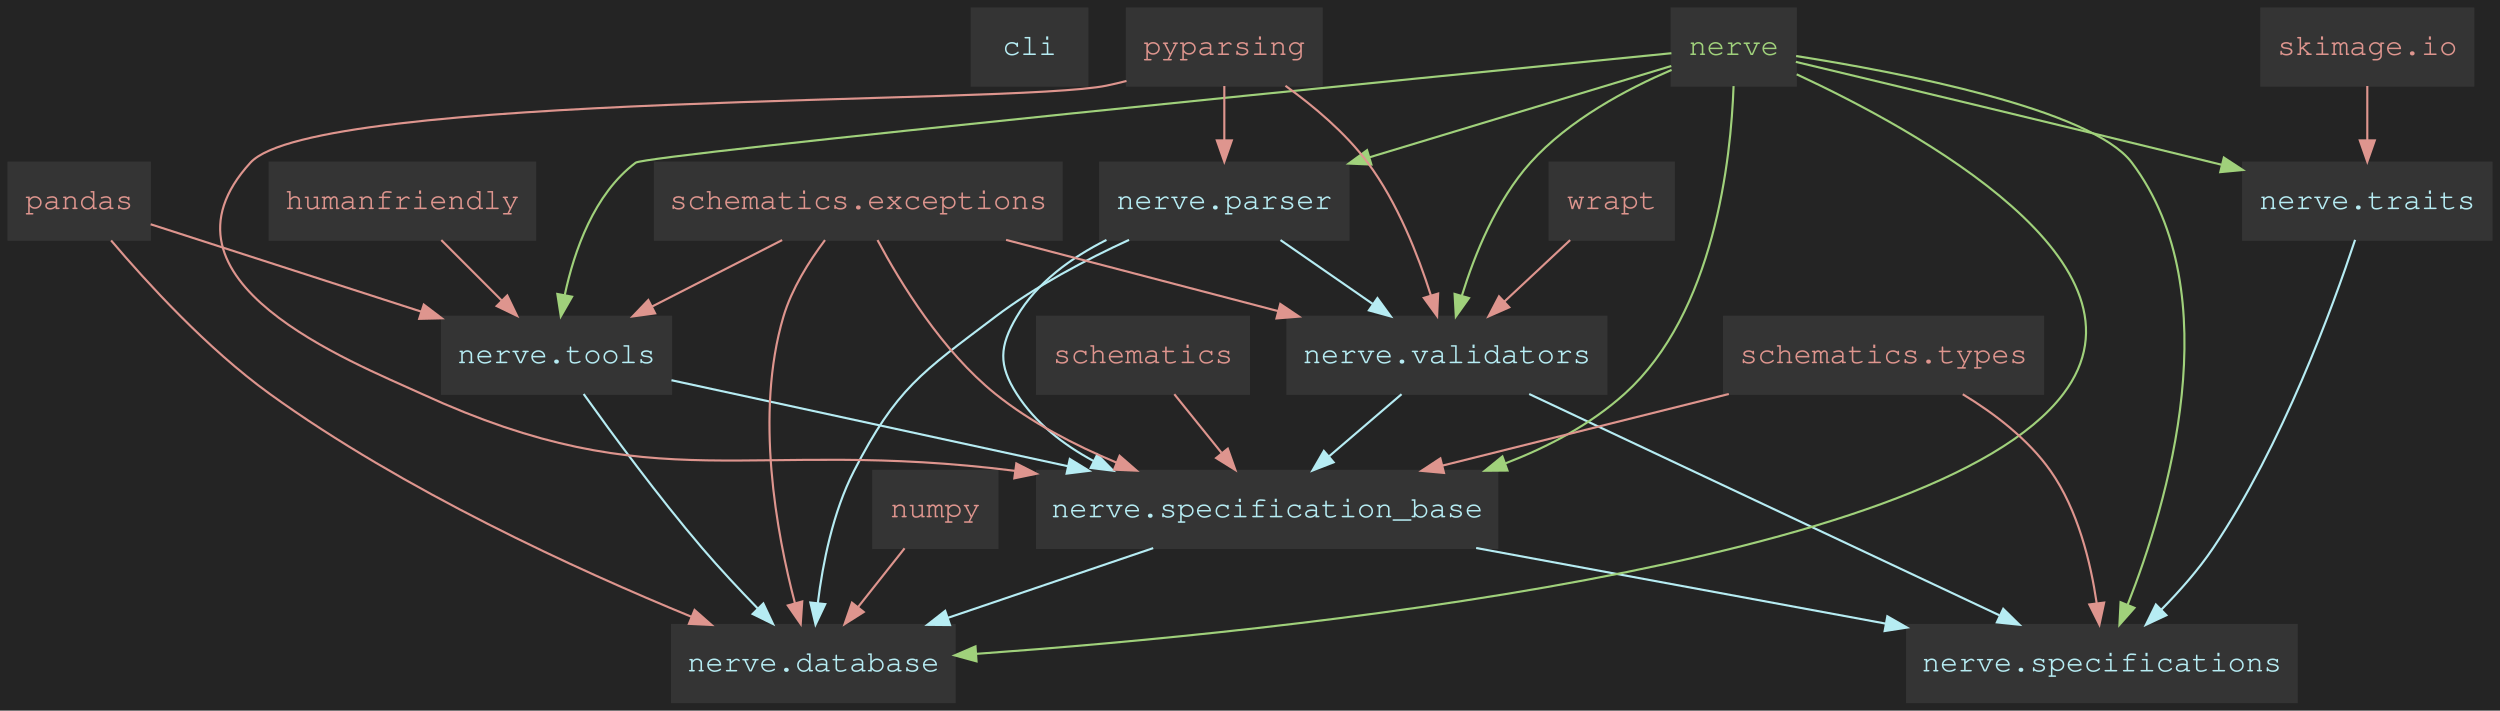
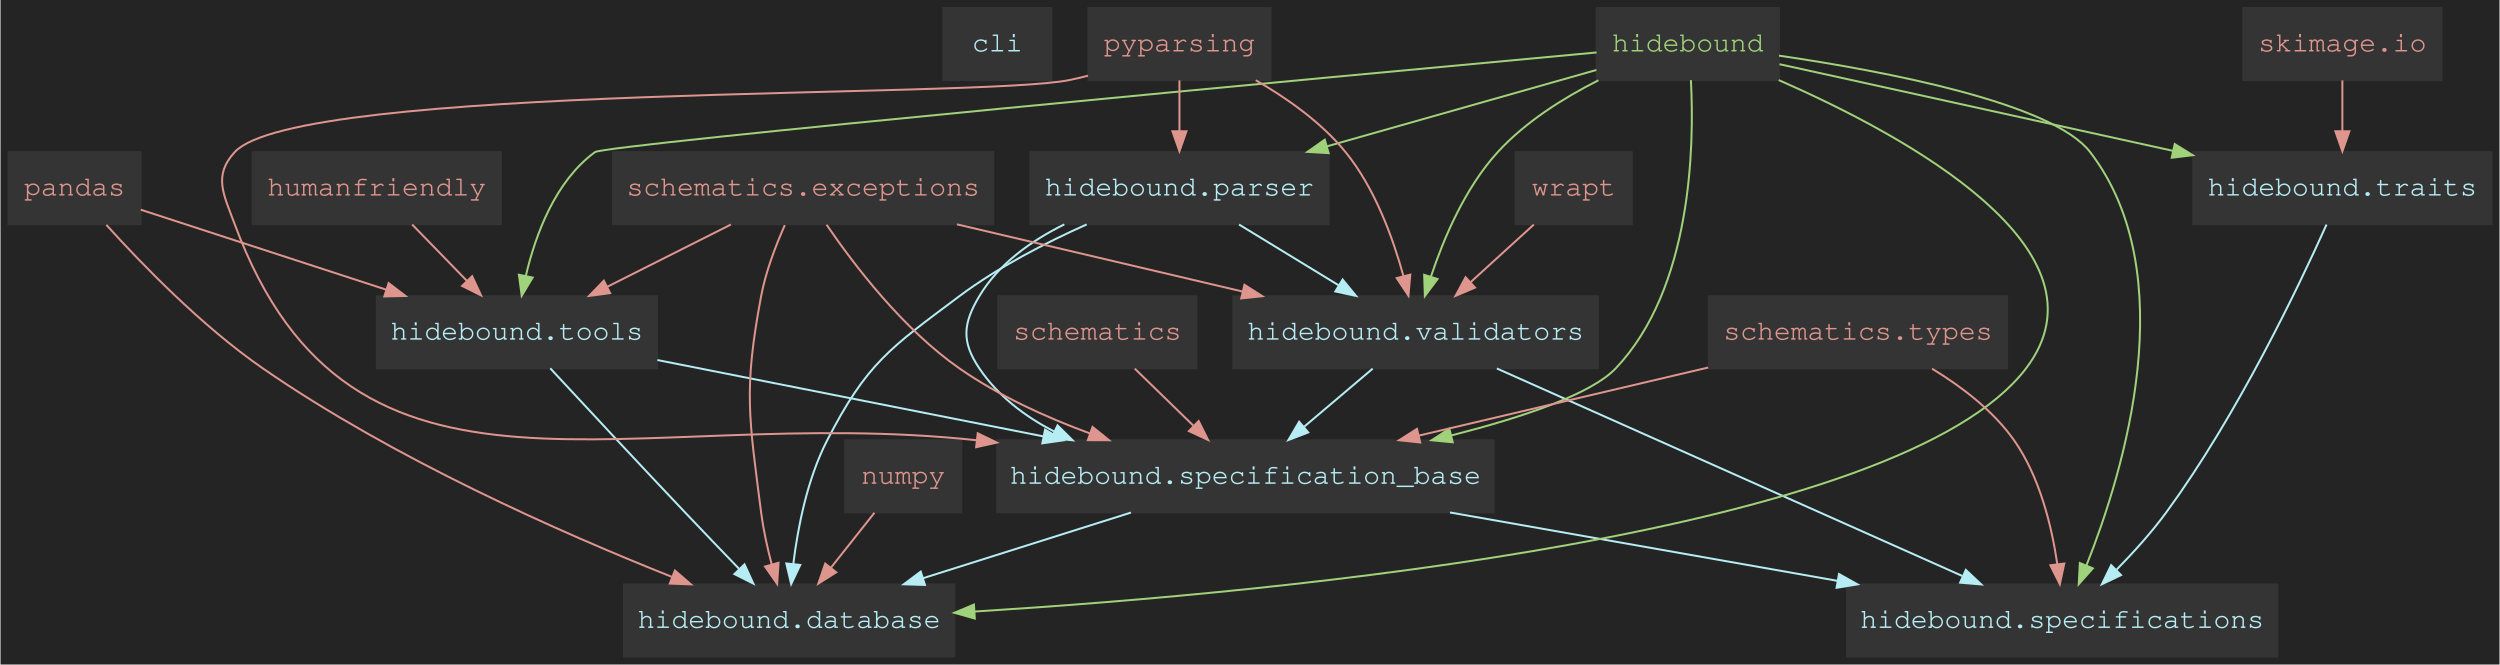
- <svg xmlns="http://www.w3.org/2000/svg" width="1168pt" height="332pt" viewBox="0.00 0.00 1168.00 332.00">
+ <svg xmlns="http://www.w3.org/2000/svg" width="1249pt" height="332pt" viewBox="0.00 0.00 1248.50 332.00">
  <g id="graph0" class="graph" transform="scale(1 1) rotate(0) translate(4 328)">
-     <polygon fill="#242424" stroke="transparent" points="-4,4 -4,-328 1164,-328 1164,4 -4,4" />
+     <polygon fill="#242424" stroke="transparent" points="-4,4 -4,-328 1244.5,-328 1244.5,4 -4,4" />
    <g id="node1" class="node">
-       <polygon fill="#343434" stroke="#343434" points="504,-324 450,-324 450,-288 504,-288 504,-324" />
-       <text text-anchor="middle" x="477" y="-302.3" font-family="Courier,monospace" font-size="14.00" fill="#b6ecf3">cli</text>
+       <polygon fill="#343434" stroke="#343434" points="521,-324 467,-324 467,-288 521,-288 521,-324" />
+       <text text-anchor="middle" x="494" y="-302.3" font-family="Courier,monospace" font-size="14.00" fill="#b6ecf3">cli</text>
    </g>
    <g id="node2" class="node">
-       <polygon fill="#343434" stroke="#343434" points="442,-36 310,-36 310,0 442,0 442,-36" />
-       <text text-anchor="middle" x="376" y="-14.3" font-family="Courier,monospace" font-size="14.00" fill="#b6ecf3">nerve.database</text>
+       <polygon fill="#343434" stroke="#343434" points="472.5,-36 307.5,-36 307.5,0 472.5,0 472.5,-36" />
+       <text text-anchor="middle" x="390" y="-14.3" font-family="Courier,monospace" font-size="14.00" fill="#b6ecf3">hidebound.database</text>
    </g>
    <g id="node3" class="node">
-       <polygon fill="#343434" stroke="#343434" points="626,-252 510,-252 510,-216 626,-216 626,-252" />
-       <text text-anchor="middle" x="568" y="-230.3" font-family="Courier,monospace" font-size="14.00" fill="#b6ecf3">nerve.parser</text>
+       <polygon fill="#343434" stroke="#343434" points="659.5,-252 510.5,-252 510.5,-216 659.5,-216 659.5,-252" />
+       <text text-anchor="middle" x="585" y="-230.3" font-family="Courier,monospace" font-size="14.00" fill="#b6ecf3">hidebound.parser</text>
    </g>
    <g id="edge1" class="edge">
-       <path fill="none" stroke="#b6ecf3" d="M523.476,-215.927C503.402,-206.702 479.994,-194.383 461,-180 426.392,-153.794 414.853,-146.604 395,-108 385.11,-88.768 380.366,-64.698 378.092,-46.291" />
-       <polygon fill="#b6ecf3" stroke="#b6ecf3" points="381.555,-45.761 377.018,-36.186 374.595,-46.5 381.555,-45.761" />
+       <path fill="none" stroke="#b6ecf3" d="M538.663,-215.883C518.142,-206.724 494.33,-194.47 475,-180 440.248,-153.985 428.853,-146.604 409,-108 399.11,-88.768 394.366,-64.698 392.092,-46.291" />
+       <polygon fill="#b6ecf3" stroke="#b6ecf3" points="395.555,-45.761 391.018,-36.186 388.595,-46.5 395.555,-45.761" />
    </g>
    <g id="node4" class="node">
-       <polygon fill="#343434" stroke="#343434" points="695.5,-108 480.5,-108 480.5,-72 695.5,-72 695.5,-108" />
-       <text text-anchor="middle" x="588" y="-86.3" font-family="Courier,monospace" font-size="14.00" fill="#b6ecf3">nerve.specification_base</text>
+       <polygon fill="#343434" stroke="#343434" points="742,-108 494,-108 494,-72 742,-72 742,-108" />
+       <text text-anchor="middle" x="618" y="-86.3" font-family="Courier,monospace" font-size="14.00" fill="#b6ecf3">hidebound.specification_base</text>
    </g>
    <g id="edge2" class="edge">
-       <path fill="none" stroke="#b6ecf3" d="M512.934,-215.907C496.528,-207.653 480.425,-196.034 471,-180 462.892,-166.207 462.377,-157.477 471,-144 479.687,-130.423 492.751,-120.211 507.041,-112.546" />
-       <polygon fill="#b6ecf3" stroke="#b6ecf3" points="508.647,-115.656 516.068,-108.094 505.552,-109.378 508.647,-115.656" />
+       <path fill="none" stroke="#b6ecf3" d="M527.486,-215.891C510.849,-207.685 494.602,-196.098 485,-180 476.804,-166.259 476.064,-157.272 485,-144 494.221,-130.305 507.576,-120.081 522.309,-112.45" />
+       <polygon fill="#b6ecf3" stroke="#b6ecf3" points="524.101,-115.474 531.635,-108.025 521.1,-109.149 524.101,-115.474" />
    </g>
    <g id="node8" class="node">
-       <polygon fill="#343434" stroke="#343434" points="746.5,-180 597.5,-180 597.5,-144 746.5,-144 746.5,-180" />
-       <text text-anchor="middle" x="672" y="-158.3" font-family="Courier,monospace" font-size="14.00" fill="#b6ecf3">nerve.validators</text>
+       <polygon fill="#343434" stroke="#343434" points="794,-180 612,-180 612,-144 794,-144 794,-180" />
+       <text text-anchor="middle" x="703" y="-158.3" font-family="Courier,monospace" font-size="14.00" fill="#b6ecf3">hidebound.validators</text>
    </g>
    <g id="edge3" class="edge">
-       <path fill="none" stroke="#b6ecf3" d="M594.244,-215.831C607.299,-206.793 623.254,-195.748 637.305,-186.02" />
-       <polygon fill="#b6ecf3" stroke="#b6ecf3" points="639.535,-188.733 645.765,-180.163 635.551,-182.977 639.535,-188.733" />
+       <path fill="none" stroke="#b6ecf3" d="M614.776,-215.831C629.869,-206.622 648.376,-195.33 664.534,-185.471" />
+       <polygon fill="#b6ecf3" stroke="#b6ecf3" points="666.52,-188.359 673.233,-180.163 662.874,-182.384 666.52,-188.359" />
    </g>
    <g id="edge4" class="edge">
-       <path fill="none" stroke="#b6ecf3" d="M534.777,-71.924C505.669,-62.039 469.433,-49.732 438.931,-39.373" />
-       <polygon fill="#b6ecf3" stroke="#b6ecf3" points="439.839,-35.985 429.245,-36.083 437.588,-42.613 439.839,-35.985" />
+       <path fill="none" stroke="#b6ecf3" d="M560.76,-71.924C529.185,-61.953 489.81,-49.519 456.829,-39.104" />
+       <polygon fill="#b6ecf3" stroke="#b6ecf3" points="457.853,-35.757 447.263,-36.083 455.745,-42.432 457.853,-35.757" />
    </g>
    <g id="node5" class="node">
-       <polygon fill="#343434" stroke="#343434" points="1069,-36 887,-36 887,0 1069,0 1069,-36" />
-       <text text-anchor="middle" x="978" y="-14.3" font-family="Courier,monospace" font-size="14.00" fill="#b6ecf3">nerve.specifications</text>
+       <polygon fill="#343434" stroke="#343434" points="1133.5,-36 918.5,-36 918.5,0 1133.5,0 1133.5,-36" />
+       <text text-anchor="middle" x="1026" y="-14.3" font-family="Courier,monospace" font-size="14.00" fill="#b6ecf3">hidebound.specifications</text>
    </g>
    <g id="edge5" class="edge">
-       <path fill="none" stroke="#b6ecf3" d="M685.659,-71.971C743.993,-61.201 817.958,-47.546 876.893,-36.666" />
-       <polygon fill="#b6ecf3" stroke="#b6ecf3" points="877.766,-40.064 886.965,-34.807 876.495,-33.18 877.766,-40.064" />
+       <path fill="none" stroke="#b6ecf3" d="M720.166,-71.971C779.082,-61.574 853.24,-48.487 913.777,-37.804" />
+       <polygon fill="#b6ecf3" stroke="#b6ecf3" points="914.516,-41.228 923.755,-36.043 913.299,-34.334 914.516,-41.228" />
    </g>
    <g id="node6" class="node">
-       <polygon fill="#343434" stroke="#343434" points="309.5,-180 202.5,-180 202.5,-144 309.5,-144 309.5,-180" />
-       <text text-anchor="middle" x="256" y="-158.3" font-family="Courier,monospace" font-size="14.00" fill="#b6ecf3">nerve.tools</text>
+       <polygon fill="#343434" stroke="#343434" points="324,-180 184,-180 184,-144 324,-144 324,-180" />
+       <text text-anchor="middle" x="254" y="-158.3" font-family="Courier,monospace" font-size="14.00" fill="#b6ecf3">hidebound.tools</text>
    </g>
    <g id="edge6" class="edge">
-       <path fill="none" stroke="#b6ecf3" d="M268.684,-143.922C281.908,-125.392 303.525,-95.977 324,-72 332.106,-62.508 341.437,-52.549 349.937,-43.805" />
-       <polygon fill="#b6ecf3" stroke="#b6ecf3" points="352.627,-46.062 357.141,-36.477 347.635,-41.154 352.627,-46.062" />
+       <path fill="none" stroke="#b6ecf3" d="M270.652,-143.993C287.542,-125.769 314.472,-96.817 338,-72 346.815,-62.702 356.539,-52.571 365.17,-43.621" />
+       <polygon fill="#b6ecf3" stroke="#b6ecf3" points="367.69,-46.05 372.119,-36.426 362.654,-41.188 367.69,-46.05" />
    </g>
    <g id="edge7" class="edge">
-       <path fill="none" stroke="#b6ecf3" d="M309.711,-150.352C359.691,-139.513 435.237,-123.129 495.011,-110.166" />
-       <polygon fill="#b6ecf3" stroke="#b6ecf3" points="495.809,-113.575 504.84,-108.035 494.326,-106.734 495.809,-113.575" />
+       <path fill="none" stroke="#b6ecf3" d="M324.183,-148.118C378.88,-137.298 455.576,-122.128 516.893,-109.999" />
+       <polygon fill="#b6ecf3" stroke="#b6ecf3" points="517.853,-113.377 526.984,-108.003 516.495,-106.51 517.853,-113.377" />
    </g>
    <g id="node7" class="node">
-       <polygon fill="#343434" stroke="#343434" points="1160,-252 1044,-252 1044,-216 1160,-216 1160,-252" />
-       <text text-anchor="middle" x="1102" y="-230.3" font-family="Courier,monospace" font-size="14.00" fill="#b6ecf3">nerve.traits</text>
+       <polygon fill="#343434" stroke="#343434" points="1240.5,-252 1091.5,-252 1091.5,-216 1240.5,-216 1240.5,-252" />
+       <text text-anchor="middle" x="1166" y="-230.3" font-family="Courier,monospace" font-size="14.00" fill="#b6ecf3">hidebound.traits</text>
    </g>
    <g id="edge8" class="edge">
-       <path fill="none" stroke="#b6ecf3" d="M1096.297,-215.943C1085.993,-184.869 1062.306,-120.003 1030,-72 1023.143,-61.812 1014.276,-51.797 1005.813,-43.213" />
-       <polygon fill="#b6ecf3" stroke="#b6ecf3" points="1008.126,-40.58 998.54,-36.069 1003.221,-45.574 1008.126,-40.58" />
+       <path fill="none" stroke="#b6ecf3" d="M1158.086,-215.81C1144.182,-184.815 1113.457,-120.418 1078,-72 1070.685,-62.011 1061.625,-51.988 1053.128,-43.337" />
+       <polygon fill="#b6ecf3" stroke="#b6ecf3" points="1055.426,-40.686 1045.864,-36.123 1050.493,-45.653 1055.426,-40.686" />
    </g>
    <g id="edge9" class="edge">
-       <path fill="none" stroke="#b6ecf3" d="M650.803,-143.831C640.557,-135.048 628.1,-124.371 616.99,-114.849" />
-       <polygon fill="#b6ecf3" stroke="#b6ecf3" points="619.06,-112.013 609.19,-108.163 614.505,-117.328 619.06,-112.013" />
+       <path fill="none" stroke="#b6ecf3" d="M681.551,-143.831C671.182,-135.048 658.577,-124.371 647.335,-114.849" />
+       <polygon fill="#b6ecf3" stroke="#b6ecf3" points="649.335,-111.956 639.442,-108.163 644.811,-117.297 649.335,-111.956" />
    </g>
    <g id="edge10" class="edge">
-       <path fill="none" stroke="#b6ecf3" d="M710.445,-143.908C766.212,-117.665 869.486,-69.066 930.12,-40.532" />
-       <polygon fill="#b6ecf3" stroke="#b6ecf3" points="931.913,-43.556 939.471,-36.131 928.933,-37.222 931.913,-43.556" />
+       <path fill="none" stroke="#b6ecf3" d="M743.581,-143.908C802.647,-117.575 912.205,-68.732 976.116,-40.239" />
+       <polygon fill="#b6ecf3" stroke="#b6ecf3" points="977.877,-43.286 985.585,-36.018 975.026,-36.893 977.877,-43.286" />
    </g>
    <g id="node9" class="node">
-       <polygon fill="#343434" stroke="#343434" points="462,-108 404,-108 404,-72 462,-72 462,-108" />
-       <text text-anchor="middle" x="433" y="-86.3" font-family="Courier,monospace" font-size="14.00" fill="#de958e">numpy</text>
+       <polygon fill="#343434" stroke="#343434" points="476,-108 418,-108 418,-72 476,-72 476,-108" />
+       <text text-anchor="middle" x="447" y="-86.3" font-family="Courier,monospace" font-size="14.00" fill="#de958e">numpy</text>
    </g>
    <g id="edge11" class="edge">
-       <path fill="none" stroke="#de958e" d="M418.616,-71.831C412.051,-63.539 404.149,-53.557 396.942,-44.453" />
-       <polygon fill="#de958e" stroke="#de958e" points="399.528,-42.081 390.577,-36.413 394.04,-46.426 399.528,-42.081" />
+       <path fill="none" stroke="#de958e" d="M432.616,-71.831C426.051,-63.539 418.149,-53.557 410.942,-44.453" />
+       <polygon fill="#de958e" stroke="#de958e" points="413.528,-42.081 404.577,-36.413 408.04,-46.426 413.528,-42.081" />
    </g>
    <g id="node10" class="node">
      <polygon fill="#343434" stroke="#343434" points="246,-252 122,-252 122,-216 246,-216 246,-252" />
      <text text-anchor="middle" x="184" y="-230.3" font-family="Courier,monospace" font-size="14.00" fill="#de958e">humanfriendly</text>
    </g>
    <g id="edge12" class="edge">
-       <path fill="none" stroke="#de958e" d="M202.169,-215.831C210.715,-207.285 221.056,-196.944 230.38,-187.62" />
-       <polygon fill="#de958e" stroke="#de958e" points="232.99,-189.959 237.587,-180.413 228.041,-185.01 232.99,-189.959" />
+       <path fill="none" stroke="#de958e" d="M201.664,-215.831C209.973,-207.285 220.026,-196.944 229.092,-187.62" />
+       <polygon fill="#de958e" stroke="#de958e" points="231.637,-190.023 236.098,-180.413 226.618,-185.143 231.637,-190.023" />
    </g>
    <g id="node11" class="node">
-       <polygon fill="#343434" stroke="#343434" points="835,-324 777,-324 777,-288 835,-288 835,-324" />
-       <text text-anchor="middle" x="806" y="-302.3" font-family="Courier,monospace" font-size="14.00" fill="#a0d17b">nerve</text>
+       <polygon fill="#343434" stroke="#343434" points="884.5,-324 793.5,-324 793.5,-288 884.5,-288 884.5,-324" />
+       <text text-anchor="middle" x="839" y="-302.3" font-family="Courier,monospace" font-size="14.00" fill="#a0d17b">hidebound</text>
    </g>
    <g id="edge13" class="edge">
-       <path fill="none" stroke="#a0d17b" d="M835.408,-293.269C891.826,-267.071 1005.779,-204.495 960,-144 899.374,-63.886 596.073,-32.868 452.099,-22.518" />
-       <polygon fill="#a0d17b" stroke="#a0d17b" points="452.235,-19.019 442.014,-21.808 451.743,-26.002 452.235,-19.019" />
+       <path fill="none" stroke="#a0d17b" d="M884.404,-287.991C948.422,-259.954 1052.697,-202.94 1008,-144 945.563,-61.668 639.298,-32.249 482.655,-22.473" />
+       <polygon fill="#a0d17b" stroke="#a0d17b" points="482.753,-18.973 472.558,-21.857 482.326,-25.96 482.753,-18.973" />
    </g>
    <g id="edge14" class="edge">
-       <path fill="none" stroke="#a0d17b" d="M776.817,-297.171C741.936,-286.619 682.44,-268.62 635.857,-254.528" />
-       <polygon fill="#a0d17b" stroke="#a0d17b" points="636.711,-251.13 626.126,-251.584 634.684,-257.83 636.711,-251.13" />
+       <path fill="none" stroke="#a0d17b" d="M793.297,-293.045C755.851,-282.43 702.138,-267.205 658.636,-254.873" />
+       <polygon fill="#a0d17b" stroke="#a0d17b" points="659.528,-251.488 648.953,-252.128 657.619,-258.223 659.528,-251.488" />
    </g>
    <g id="edge15" class="edge">
-       <path fill="none" stroke="#a0d17b" d="M805.922,-287.787C804.73,-254.058 797.086,-181.865 755,-144 739.16,-129.749 719.514,-119.254 699.322,-111.527" />
-       <polygon fill="#a0d17b" stroke="#a0d17b" points="700.295,-108.157 689.701,-108.06 697.922,-114.743 700.295,-108.157" />
+       <path fill="none" stroke="#a0d17b" d="M840.529,-287.952C842.285,-254.816 840.983,-184.017 803,-144 790.736,-131.079 756.664,-119.564 721.049,-110.521" />
+       <polygon fill="#a0d17b" stroke="#a0d17b" points="721.527,-107.034 710.98,-108.037 719.85,-113.83 721.527,-107.034" />
    </g>
    <g id="edge16" class="edge">
-       <path fill="none" stroke="#a0d17b" d="M835.139,-301.825C882.576,-294.365 973.121,-277.14 992,-252 1038.088,-190.629 1008.676,-92.692 989.989,-45.367" />
-       <polygon fill="#a0d17b" stroke="#a0d17b" points="993.214,-44.005 986.196,-36.068 986.732,-46.649 993.214,-44.005" />
+       <path fill="none" stroke="#a0d17b" d="M884.545,-300.202C937.834,-292.374 1021.201,-276.516 1040,-252 1086.702,-191.095 1056.999,-92.937 1038.117,-45.464" />
+       <polygon fill="#a0d17b" stroke="#a0d17b" points="1041.322,-44.054 1034.283,-36.135 1034.847,-46.715 1041.322,-44.054" />
    </g>
    <g id="edge17" class="edge">
-       <path fill="none" stroke="#a0d17b" d="M776.888,-303.136C668.996,-292.496 297.9,-255.67 293,-252 273.54,-237.426 264.266,-210.795 259.876,-190.269" />
-       <polygon fill="#a0d17b" stroke="#a0d17b" points="263.27,-189.378 257.997,-180.188 256.389,-190.66 263.27,-189.378" />
+       <path fill="none" stroke="#a0d17b" d="M793.403,-301.796C663.093,-289.742 298.056,-255.688 293,-252 273.11,-237.491 263.247,-210.666 258.429,-190.062" />
+       <polygon fill="#a0d17b" stroke="#a0d17b" points="261.851,-189.324 256.396,-180.242 254.996,-190.744 261.851,-189.324" />
    </g>
    <g id="edge18" class="edge">
-       <path fill="none" stroke="#a0d17b" d="M835.015,-299.088C877.738,-288.891 960.072,-269.17 1030,-252 1031.267,-251.689 1032.546,-251.374 1033.835,-251.057" />
-       <polygon fill="#a0d17b" stroke="#a0d17b" points="1034.983,-254.379 1043.851,-248.582 1033.304,-247.583 1034.983,-254.379" />
+       <path fill="none" stroke="#a0d17b" d="M884.812,-295.913C935.617,-284.727 1018.672,-266.439 1081.374,-252.633" />
+       <polygon fill="#a0d17b" stroke="#a0d17b" points="1082.241,-256.026 1091.255,-250.458 1080.736,-249.19 1082.241,-256.026" />
    </g>
    <g id="edge19" class="edge">
-       <path fill="none" stroke="#a0d17b" d="M776.966,-295.339C756.255,-286.471 728.993,-272.049 711,-252 695.092,-234.274 684.925,-209.053 678.975,-189.818" />
-       <polygon fill="#a0d17b" stroke="#a0d17b" points="682.306,-188.739 676.166,-180.105 675.582,-190.684 682.306,-188.739" />
+       <path fill="none" stroke="#a0d17b" d="M794.321,-287.885C776.894,-279.094 757.826,-267.121 744,-252 727.795,-234.277 717.059,-209.056 710.653,-189.82" />
+       <polygon fill="#a0d17b" stroke="#a0d17b" points="713.94,-188.604 707.612,-180.106 707.26,-190.695 713.94,-188.604" />
    </g>
    <g id="node12" class="node">
      <polygon fill="#343434" stroke="#343434" points="66,-252 0,-252 0,-216 66,-216 66,-252" />
      <text text-anchor="middle" x="33" y="-230.3" font-family="Courier,monospace" font-size="14.00" fill="#de958e">pandas</text>
    </g>
    <g id="edge20" class="edge">
-       <path fill="none" stroke="#de958e" d="M47.904,-215.662C64.48,-196.107 92.79,-165.108 122,-144 184.48,-98.852 265.564,-61.791 319.113,-39.817" />
-       <polygon fill="#de958e" stroke="#de958e" points="320.503,-43.03 328.451,-36.024 317.869,-36.545 320.503,-43.03" />
+       <path fill="none" stroke="#de958e" d="M48.888,-215.652C66.521,-196.088 96.528,-165.081 127,-144 192.202,-98.892 276.046,-61.822 331.327,-39.835" />
+       <polygon fill="#de958e" stroke="#de958e" points="332.944,-42.961 340.966,-36.04 330.379,-36.447 332.944,-42.961" />
    </g>
    <g id="edge21" class="edge">
-       <path fill="none" stroke="#de958e" d="M66.385,-223.221C99.681,-212.471 151.652,-195.691 192.77,-182.415" />
-       <polygon fill="#de958e" stroke="#de958e" points="193.994,-185.698 202.435,-179.294 191.844,-179.036 193.994,-185.698" />
+       <path fill="none" stroke="#de958e" d="M66.086,-223.221C98.346,-212.711 148.297,-196.437 188.591,-183.31" />
+       <polygon fill="#de958e" stroke="#de958e" points="189.922,-186.557 198.346,-180.132 187.754,-179.901 189.922,-186.557" />
    </g>
    <g id="node13" class="node">
-       <polygon fill="#343434" stroke="#343434" points="579.5,-180 480.5,-180 480.5,-144 579.5,-144 579.5,-180" />
-       <text text-anchor="middle" x="530" y="-158.3" font-family="Courier,monospace" font-size="14.00" fill="#de958e">schematics</text>
+       <polygon fill="#343434" stroke="#343434" points="593.5,-180 494.5,-180 494.5,-144 593.5,-144 593.5,-180" />
+       <text text-anchor="middle" x="544" y="-158.3" font-family="Courier,monospace" font-size="14.00" fill="#de958e">schematics</text>
    </g>
    <g id="edge22" class="edge">
-       <path fill="none" stroke="#de958e" d="M544.636,-143.831C551.316,-135.539 559.357,-125.557 566.69,-116.453" />
-       <polygon fill="#de958e" stroke="#de958e" points="569.619,-118.397 573.167,-108.413 564.168,-114.005 569.619,-118.397" />
+       <path fill="none" stroke="#de958e" d="M562.673,-143.831C571.525,-135.219 582.249,-124.785 591.889,-115.405" />
+       <polygon fill="#de958e" stroke="#de958e" points="594.606,-117.645 599.333,-108.163 589.725,-112.628 594.606,-117.645" />
    </g>
    <g id="node14" class="node">
      <polygon fill="#343434" stroke="#343434" points="492,-252 302,-252 302,-216 492,-216 492,-252" />
      <text text-anchor="middle" x="397" y="-230.3" font-family="Courier,monospace" font-size="14.00" fill="#de958e">schematics.exceptions</text>
    </g>
    <g id="edge23" class="edge">
-       <path fill="none" stroke="#de958e" d="M381.447,-215.846C373.995,-205.947 365.865,-193.07 362,-180 348.563,-134.565 358.763,-79.074 367.381,-46.242" />
-       <polygon fill="#de958e" stroke="#de958e" points="370.806,-46.99 370.092,-36.419 364.058,-45.128 370.806,-46.99" />
+       <path fill="none" stroke="#de958e" d="M387.842,-215.513C383.299,-205.312 378.3,-192.259 376,-180 367.149,-132.823 369.928,-119.614 376,-72 377.085,-63.489 379.096,-54.401 381.262,-46.156" />
+       <polygon fill="#de958e" stroke="#de958e" points="384.704,-46.841 384.03,-36.268 377.964,-44.954 384.704,-46.841" />
    </g>
    <g id="edge24" class="edge">
-       <path fill="none" stroke="#de958e" d="M405.973,-215.846C416.652,-195.868 436.199,-163.947 461,-144 477.606,-130.644 498.004,-120.05 517.554,-111.912" />
-       <polygon fill="#de958e" stroke="#de958e" points="519.075,-115.073 527.062,-108.112 516.478,-108.573 519.075,-115.073" />
+       <path fill="none" stroke="#de958e" d="M408.704,-215.729C422.407,-195.646 446.845,-163.631 475,-144 494.619,-130.321 518.147,-119.58 540.401,-111.405" />
+       <polygon fill="#de958e" stroke="#de958e" points="541.589,-114.697 549.845,-108.057 539.251,-108.099 541.589,-114.697" />
    </g>
    <g id="edge25" class="edge">
-       <path fill="none" stroke="#de958e" d="M361.42,-215.831C342.967,-206.409 320.245,-194.806 300.627,-184.788" />
-       <polygon fill="#de958e" stroke="#de958e" points="302.067,-181.594 291.569,-180.163 298.883,-187.828 302.067,-181.594" />
+       <path fill="none" stroke="#de958e" d="M360.915,-215.831C342.201,-206.409 319.157,-194.806 299.26,-184.788" />
+       <polygon fill="#de958e" stroke="#de958e" points="300.579,-181.534 290.073,-180.163 297.431,-187.786 300.579,-181.534" />
    </g>
    <g id="edge26" class="edge">
-       <path fill="none" stroke="#de958e" d="M466.039,-215.924C504.696,-205.803 553.045,-193.145 593.182,-182.636" />
-       <polygon fill="#de958e" stroke="#de958e" points="594.145,-186.002 602.932,-180.083 592.372,-179.23 594.145,-186.002" />
+       <path fill="none" stroke="#de958e" d="M473.822,-215.924C517.191,-205.72 571.524,-192.935 616.401,-182.376" />
+       <polygon fill="#de958e" stroke="#de958e" points="617.48,-185.718 626.412,-180.021 615.876,-178.904 617.48,-185.718" />
    </g>
    <g id="node15" class="node">
-       <polygon fill="#343434" stroke="#343434" points="613.5,-324 522.5,-324 522.5,-288 613.5,-288 613.5,-324" />
-       <text text-anchor="middle" x="568" y="-302.3" font-family="Courier,monospace" font-size="14.00" fill="#de958e">pyparsing</text>
+       <polygon fill="#343434" stroke="#343434" points="630.5,-324 539.5,-324 539.5,-288 630.5,-288 630.5,-324" />
+       <text text-anchor="middle" x="585" y="-302.3" font-family="Courier,monospace" font-size="14.00" fill="#de958e">pyparsing</text>
    </g>
    <g id="edge27" class="edge">
-       <path fill="none" stroke="#de958e" d="M568,-287.831C568,-280.131 568,-270.974 568,-262.417" />
-       <polygon fill="#de958e" stroke="#de958e" points="571.5,-262.413 568,-252.413 564.5,-262.413 571.5,-262.413" />
+       <path fill="none" stroke="#de958e" d="M585,-287.831C585,-280.131 585,-270.974 585,-262.417" />
+       <polygon fill="#de958e" stroke="#de958e" points="588.5,-262.413 585,-252.413 581.5,-262.413 588.5,-262.413" />
    </g>
    <g id="edge28" class="edge">
-       <path fill="none" stroke="#de958e" d="M522.294,-290.183C519.169,-289.368 516.051,-288.628 513,-288 469.292,-279.002 143.107,-284.938 113,-252 62.557,-196.813 160.75,-158.822 193,-144 303.33,-93.294 345.493,-123.827 470.344,-108.006" />
-       <polygon fill="#de958e" stroke="#de958e" points="470.828,-111.472 480.273,-106.672 469.896,-104.534 470.828,-111.472" />
+       <path fill="none" stroke="#de958e" d="M539.296,-290.17C536.171,-289.358 533.052,-288.622 530,-288 484.433,-278.706 144.439,-286.269 113,-252 102.184,-240.21 107.432,-231 113,-216 171.803,-57.597 308.97,-126.778 483.808,-108.048" />
+       <polygon fill="#de958e" stroke="#de958e" points="484.236,-111.522 493.764,-106.889 483.426,-104.569 484.236,-111.522" />
    </g>
    <g id="edge29" class="edge">
-       <path fill="none" stroke="#de958e" d="M596.56,-287.917C609.651,-278.49 624.544,-266.007 635,-252 648.899,-233.381 658.542,-208.792 664.492,-190.021" />
-       <polygon fill="#de958e" stroke="#de958e" points="667.897,-190.85 667.42,-180.266 661.193,-188.837 667.897,-190.85" />
+       <path fill="none" stroke="#de958e" d="M623.136,-287.905C638.762,-278.927 655.965,-266.808 668,-252 682.631,-233.997 691.671,-209.161 696.89,-190.139" />
+       <polygon fill="#de958e" stroke="#de958e" points="700.332,-190.804 699.407,-180.249 693.548,-189.077 700.332,-190.804" />
    </g>
    <g id="node16" class="node">
-       <polygon fill="#343434" stroke="#343434" points="950.5,-180 801.5,-180 801.5,-144 950.5,-144 950.5,-180" />
-       <text text-anchor="middle" x="876" y="-158.3" font-family="Courier,monospace" font-size="14.00" fill="#de958e">schematics.types</text>
+       <polygon fill="#343434" stroke="#343434" points="998.5,-180 849.5,-180 849.5,-144 998.5,-144 998.5,-180" />
+       <text text-anchor="middle" x="924" y="-158.3" font-family="Courier,monospace" font-size="14.00" fill="#de958e">schematics.types</text>
    </g>
    <g id="edge30" class="edge">
-       <path fill="none" stroke="#de958e" d="M803.697,-143.924C763.051,-133.763 712.172,-121.043 670.038,-110.509" />
-       <polygon fill="#de958e" stroke="#de958e" points="670.633,-107.051 660.083,-108.021 668.935,-113.842 670.633,-107.051" />
+       <path fill="none" stroke="#de958e" d="M849.144,-144.387C805.461,-134.109 750.162,-121.097 704.606,-110.378" />
+       <polygon fill="#de958e" stroke="#de958e" points="705.279,-106.941 694.743,-108.057 703.676,-113.755 705.279,-106.941" />
    </g>
    <g id="edge31" class="edge">
-       <path fill="none" stroke="#de958e" d="M913.003,-143.802C927.711,-134.873 943.578,-122.819 954,-108 966.813,-89.781 972.786,-65.115 975.57,-46.212" />
-       <polygon fill="#de958e" stroke="#de958e" points="979.065,-46.47 976.84,-36.111 972.12,-45.596 979.065,-46.47" />
+       <path fill="none" stroke="#de958e" d="M961.003,-143.802C975.711,-134.873 991.578,-122.819 1002,-108 1014.813,-89.781 1020.786,-65.115 1023.57,-46.212" />
+       <polygon fill="#de958e" stroke="#de958e" points="1027.065,-46.47 1024.84,-36.111 1020.12,-45.596 1027.065,-46.47" />
    </g>
    <g id="node17" class="node">
-       <polygon fill="#343434" stroke="#343434" points="778,-252 720,-252 720,-216 778,-216 778,-252" />
-       <text text-anchor="middle" x="749" y="-230.3" font-family="Courier,monospace" font-size="14.00" fill="#de958e">wrapt</text>
+       <polygon fill="#343434" stroke="#343434" points="811,-252 753,-252 753,-216 811,-216 811,-252" />
+       <text text-anchor="middle" x="782" y="-230.3" font-family="Courier,monospace" font-size="14.00" fill="#de958e">wrapt</text>
    </g>
    <g id="edge32" class="edge">
-       <path fill="none" stroke="#de958e" d="M729.57,-215.831C720.268,-207.134 708.98,-196.578 698.871,-187.126" />
-       <polygon fill="#de958e" stroke="#de958e" points="701.119,-184.436 691.424,-180.163 696.338,-189.549 701.119,-184.436" />
+       <path fill="none" stroke="#de958e" d="M762.065,-215.831C752.522,-207.134 740.94,-196.578 730.569,-187.126" />
+       <polygon fill="#de958e" stroke="#de958e" points="732.677,-184.312 722.929,-180.163 727.962,-189.486 732.677,-184.312" />
    </g>
    <g id="node18" class="node">
-       <polygon fill="#343434" stroke="#343434" points="1151.5,-324 1052.5,-324 1052.5,-288 1151.5,-288 1151.5,-324" />
-       <text text-anchor="middle" x="1102" y="-302.3" font-family="Courier,monospace" font-size="14.00" fill="#de958e">skimage.io</text>
+       <polygon fill="#343434" stroke="#343434" points="1215.5,-324 1116.5,-324 1116.5,-288 1215.5,-288 1215.5,-324" />
+       <text text-anchor="middle" x="1166" y="-302.3" font-family="Courier,monospace" font-size="14.00" fill="#de958e">skimage.io</text>
    </g>
    <g id="edge33" class="edge">
-       <path fill="none" stroke="#de958e" d="M1102,-287.831C1102,-280.131 1102,-270.974 1102,-262.417" />
-       <polygon fill="#de958e" stroke="#de958e" points="1105.5,-262.413 1102,-252.413 1098.5,-262.413 1105.5,-262.413" />
+       <path fill="none" stroke="#de958e" d="M1166,-287.831C1166,-280.131 1166,-270.974 1166,-262.417" />
+       <polygon fill="#de958e" stroke="#de958e" points="1169.5,-262.413 1166,-252.413 1162.5,-262.413 1169.5,-262.413" />
    </g>
  </g>
</svg>
